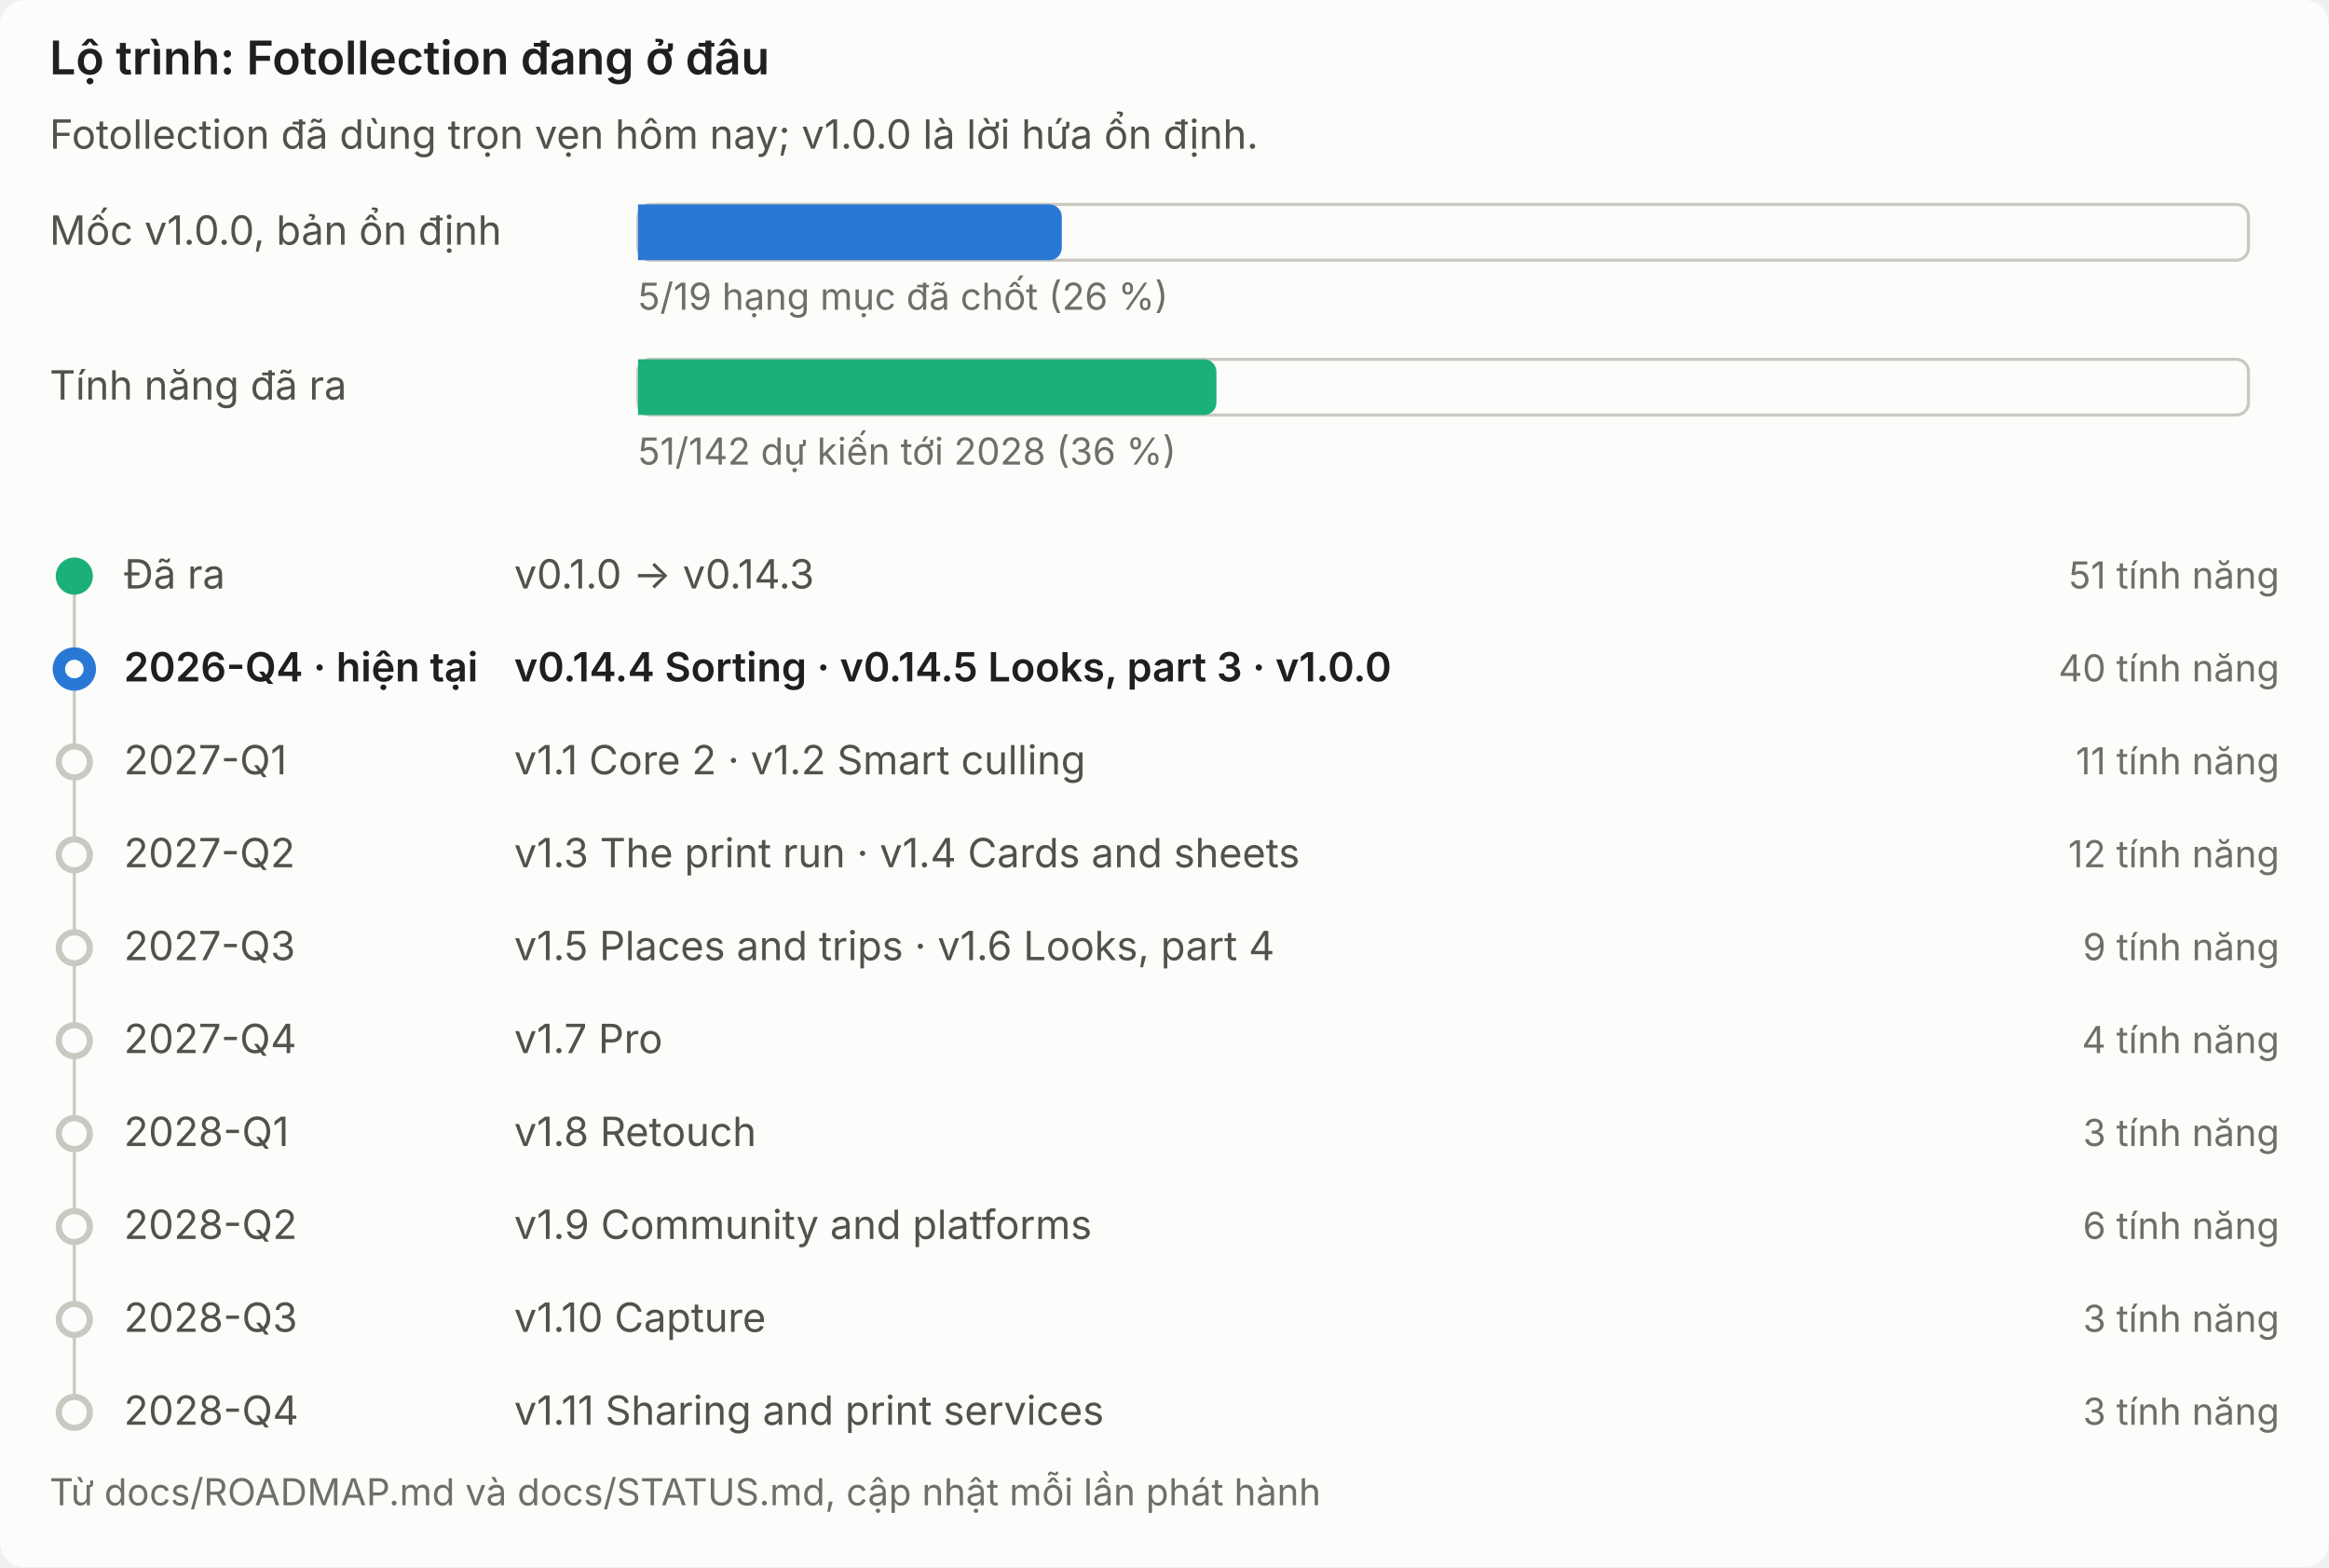
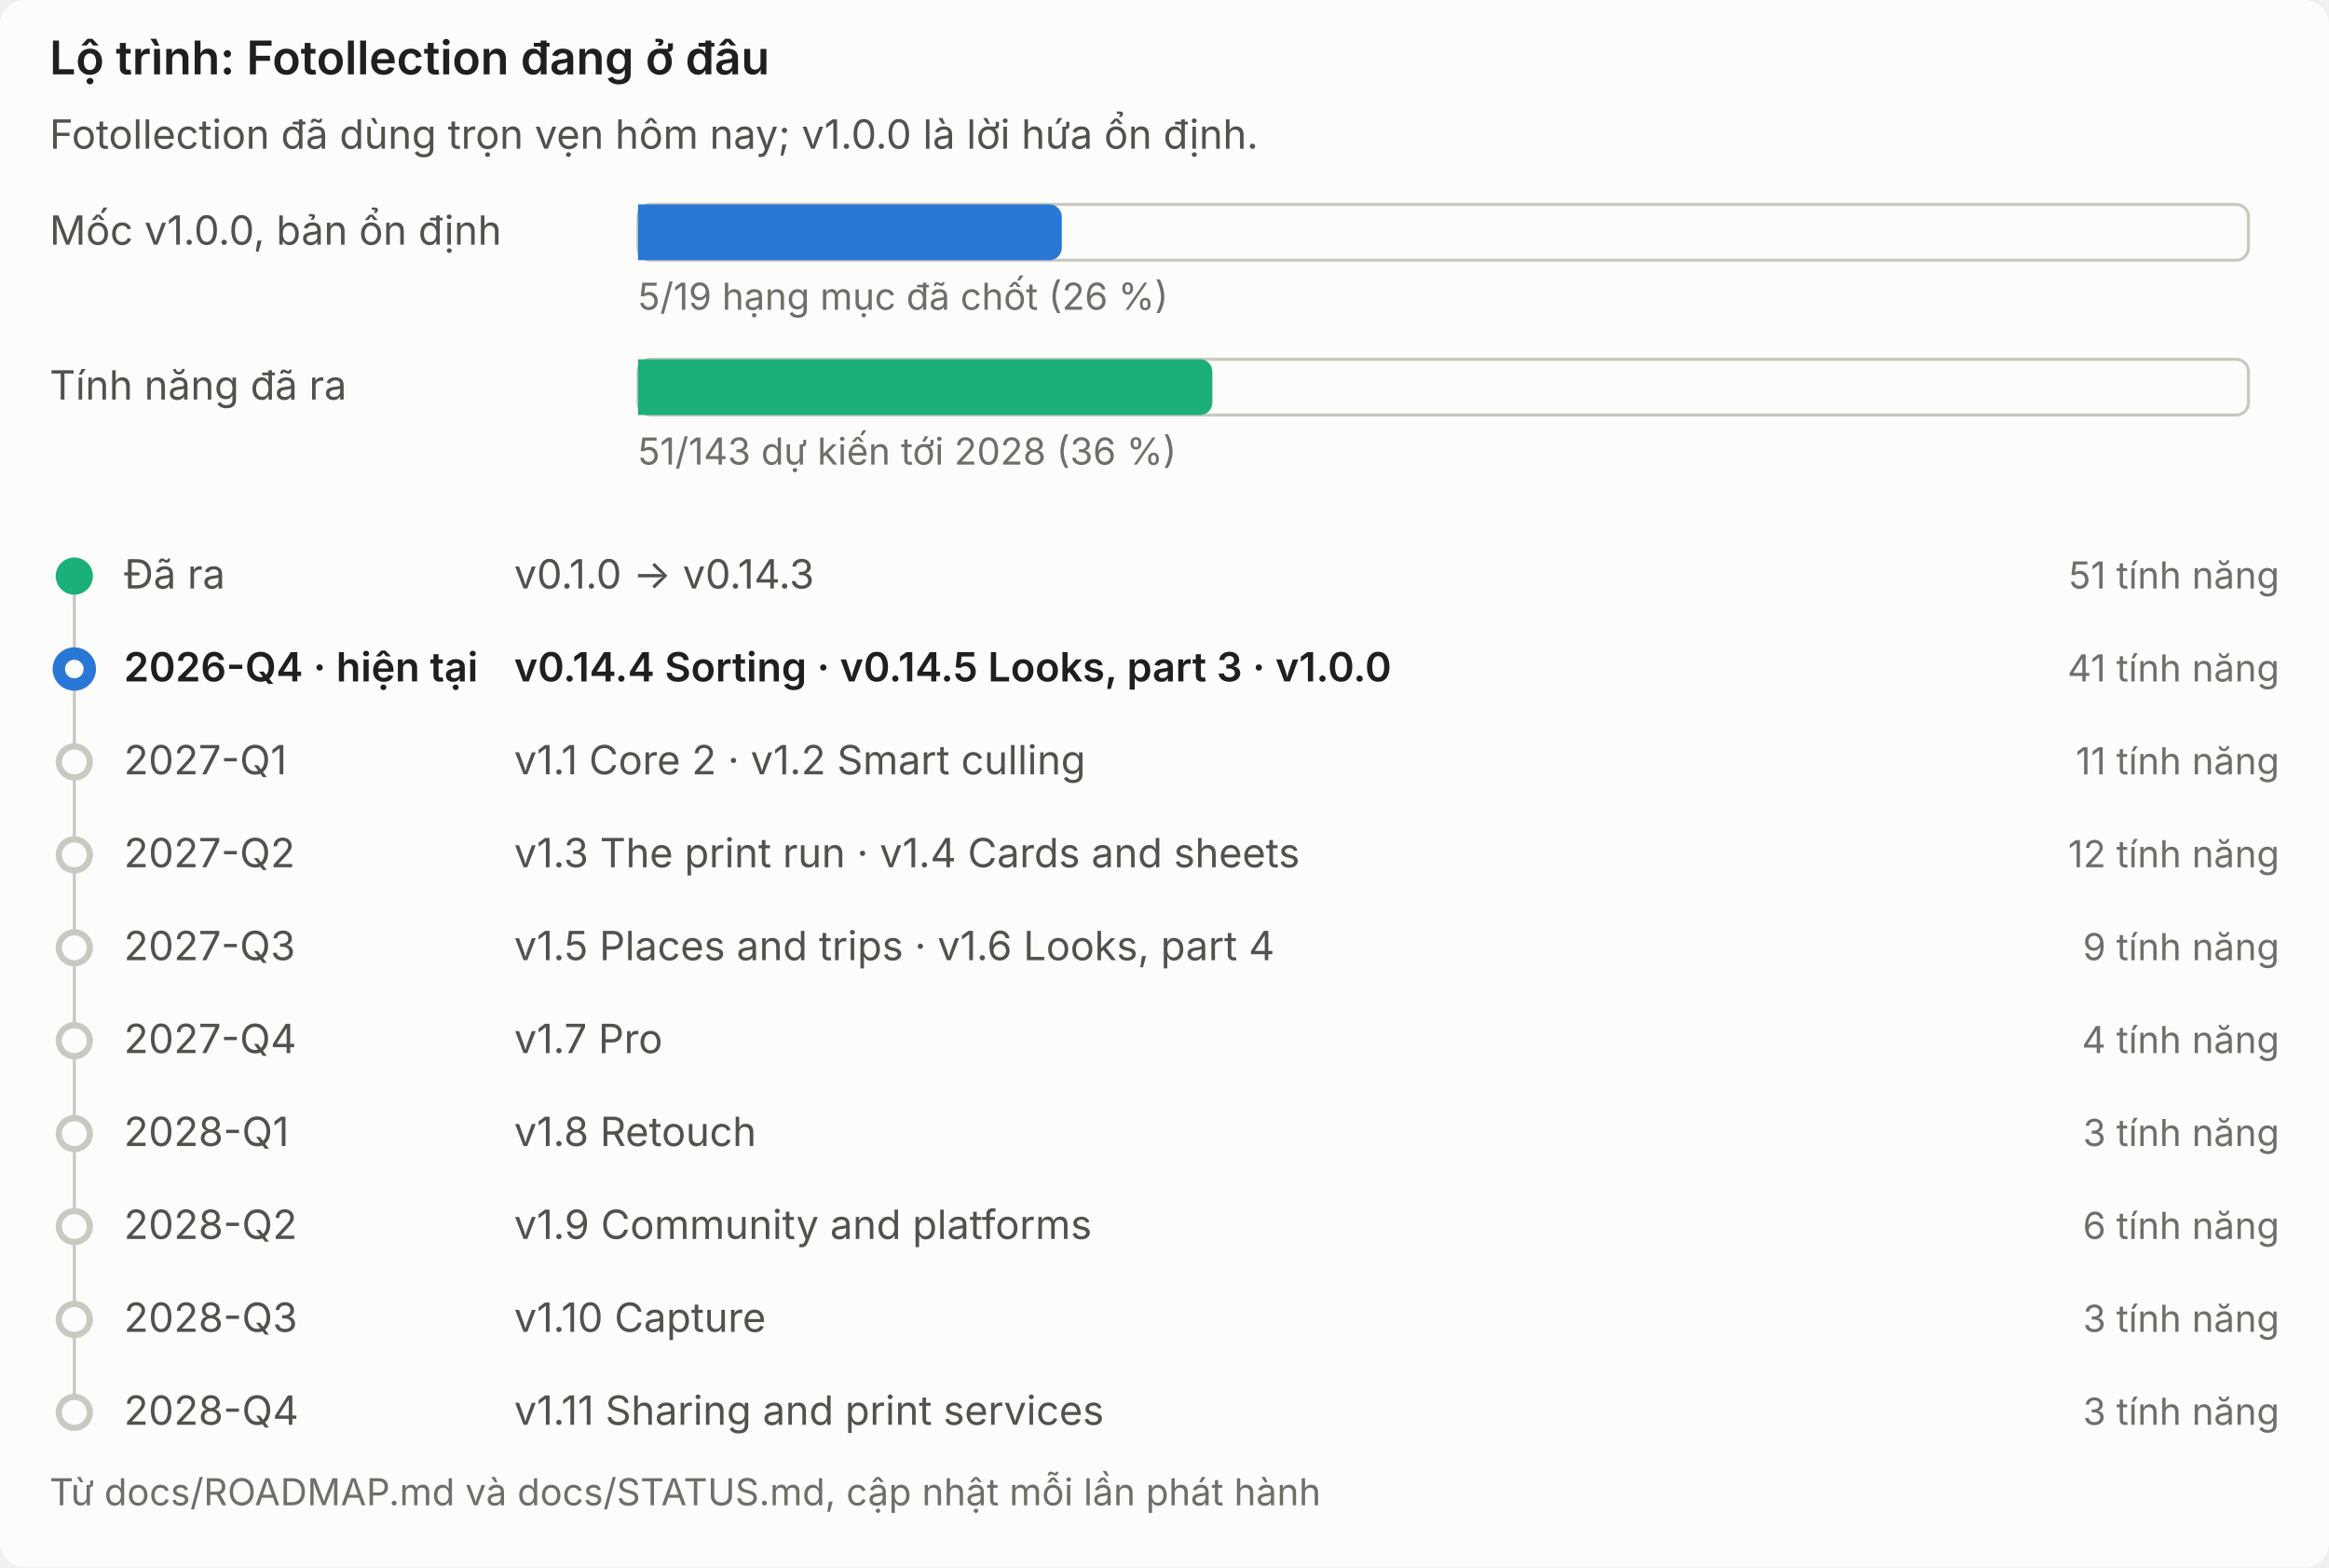
<svg xmlns="http://www.w3.org/2000/svg" viewBox="-16 -16 752 506" width="752" height="506" role="img" aria-labelledby="t d">
  <style>
  .bg{fill:#fcfcfb} .t1{fill:#1f1f1e;font:600 13px system-ui,-apple-system,Segoe UI,sans-serif}
  .t2{fill:#52514c;font:13px system-ui,-apple-system,Segoe UI,sans-serif}
  .t3{fill:#6f6e68;font:12px system-ui,-apple-system,Segoe UI,sans-serif}
  .h{font-size:15px} .num{font-variant-numeric:tabular-nums} .axis{stroke:#c9c8c1;stroke-width:1}
  .ref{stroke:#52514c;stroke-width:1.5;stroke-dasharray:4 3} .refw{stroke:#eb6834;stroke-width:1.5;stroke-dasharray:4 3}
  .s1{fill:#2a78d6} .old{fill-opacity:.45} .s2{fill:#eb6834} .s3{fill:#1baf7a} .s4{fill:#eda100} .s5{fill:#e87ba4} .gap{stroke:#fcfcfb;stroke-width:2}
  .in{fill:#fff}
  @media (prefers-color-scheme: dark){
    .bg{fill:#1a1a19} .t1{fill:#f0efec} .t2{fill:#c3c2b7} .t3{fill:#9d9c93} .axis{stroke:#45443f}
    .ref{stroke:#c3c2b7} .refw{stroke:#d95926}
    .s1{fill:#3987e5} .s2{fill:#d95926} .s3{fill:#199e70} .s4{fill:#c98500} .s5{fill:#d55181} .gap{stroke:#1a1a19}
  }
</style>
  <rect class="bg" x="-16" y="-16" width="752" height="506" rx="8" />
  <text class="t1 h" x="0" y="8">Lộ trình: Fotollection đang ở đâu</text>
  <text class="t2" x="0" y="32">Fotollection đã dùng trọn vẹn hôm nay; v1.0.0 là lời hứa ổn định.</text>
  <text class="t2" x="0" y="63">Mốc v1.0.0, bản ổn định</text>
  <rect class="axis" x="190" y="50" width="520" height="18" rx="4" fill="none" />
  <path class="s1" d="M190 50h132.842a4 4 0 0 1 4 4v10a4 4 0 0 1 -4 4h-132.842z" />
  <text class="t3 num" x="190" y="84">5/19 hạng mục đã chốt (26 %)</text>
  <text class="t2" x="0" y="113">Tính năng đã ra</text>
  <rect class="axis" x="190" y="100" width="520" height="18" rx="4" fill="none" />
-   <path class="s3" d="M190 100h182.761a4 4 0 0 1 4 4v10a4 4 0 0 1 -4 4h-182.761z" />
-   <text class="t3 num" x="190" y="134">51/142 dự kiến tới 2028 (36 %)</text>
+   <path class="s3" d="M190 100h181.455a4 4 0 0 1 4 4v10a4 4 0 0 1 -4 4h-181.455z" />
+   <text class="t3 num" x="190" y="134">51/143 dự kiến tới 2028 (36 %)</text>
  <line class="axis" x1="8" x2="8" y1="170" y2="440" />
  <circle class="s3" cx="8" cy="170" r="6" />
  <text class="t2" x="24" y="174">Đã ra</text>
  <text class="t2" x="150" y="174">v0.1.0 → v0.14.3</text>
  <text class="t3 num" x="720" y="174" text-anchor="end">51 tính năng</text>
  <circle class="s1" cx="8" cy="200" r="7" />
  <circle class="bg" cx="8" cy="200" r="3" />
  <text class="t1" x="24" y="204">2026-Q4 · hiện tại</text>
  <text class="t1" x="150" y="204">v0.14.4 Sorting · v0.14.5 Looks, part 3 · v1.0.0</text>
-   <text class="t3 num" x="720" y="204" text-anchor="end">40 tính năng</text>
+   <text class="t3 num" x="720" y="204" text-anchor="end">41 tính năng</text>
  <circle class="bg axis" cx="8" cy="230" r="5" style="stroke-width:2" />
  <text class="t2" x="24" y="234">2027-Q1</text>
  <text class="t2" x="150" y="234">v1.1 Core 2 · v1.2 Smart culling</text>
  <text class="t3 num" x="720" y="234" text-anchor="end">11 tính năng</text>
  <circle class="bg axis" cx="8" cy="260" r="5" style="stroke-width:2" />
  <text class="t2" x="24" y="264">2027-Q2</text>
  <text class="t2" x="150" y="264">v1.3 The print run · v1.4 Cards and sheets</text>
  <text class="t3 num" x="720" y="264" text-anchor="end">12 tính năng</text>
  <circle class="bg axis" cx="8" cy="290" r="5" style="stroke-width:2" />
  <text class="t2" x="24" y="294">2027-Q3</text>
  <text class="t2" x="150" y="294">v1.5 Places and trips · v1.6 Looks, part 4</text>
  <text class="t3 num" x="720" y="294" text-anchor="end">9 tính năng</text>
  <circle class="bg axis" cx="8" cy="320" r="5" style="stroke-width:2" />
  <text class="t2" x="24" y="324">2027-Q4</text>
  <text class="t2" x="150" y="324">v1.7 Pro</text>
  <text class="t3 num" x="720" y="324" text-anchor="end">4 tính năng</text>
  <circle class="bg axis" cx="8" cy="350" r="5" style="stroke-width:2" />
  <text class="t2" x="24" y="354">2028-Q1</text>
  <text class="t2" x="150" y="354">v1.8 Retouch</text>
  <text class="t3 num" x="720" y="354" text-anchor="end">3 tính năng</text>
  <circle class="bg axis" cx="8" cy="380" r="5" style="stroke-width:2" />
  <text class="t2" x="24" y="384">2028-Q2</text>
  <text class="t2" x="150" y="384">v1.9 Community and platforms</text>
  <text class="t3 num" x="720" y="384" text-anchor="end">6 tính năng</text>
  <circle class="bg axis" cx="8" cy="410" r="5" style="stroke-width:2" />
  <text class="t2" x="24" y="414">2028-Q3</text>
  <text class="t2" x="150" y="414">v1.10 Capture</text>
  <text class="t3 num" x="720" y="414" text-anchor="end">3 tính năng</text>
  <circle class="bg axis" cx="8" cy="440" r="5" style="stroke-width:2" />
  <text class="t2" x="24" y="444">2028-Q4</text>
  <text class="t2" x="150" y="444">v1.11 Sharing and print services</text>
  <text class="t3 num" x="720" y="444" text-anchor="end">3 tính năng</text>
  <text class="t3" x="0" y="470">Từ docs/ROADMAP.md và docs/STATUS.md, cập nhật mỗi lần phát hành</text>
</svg>
